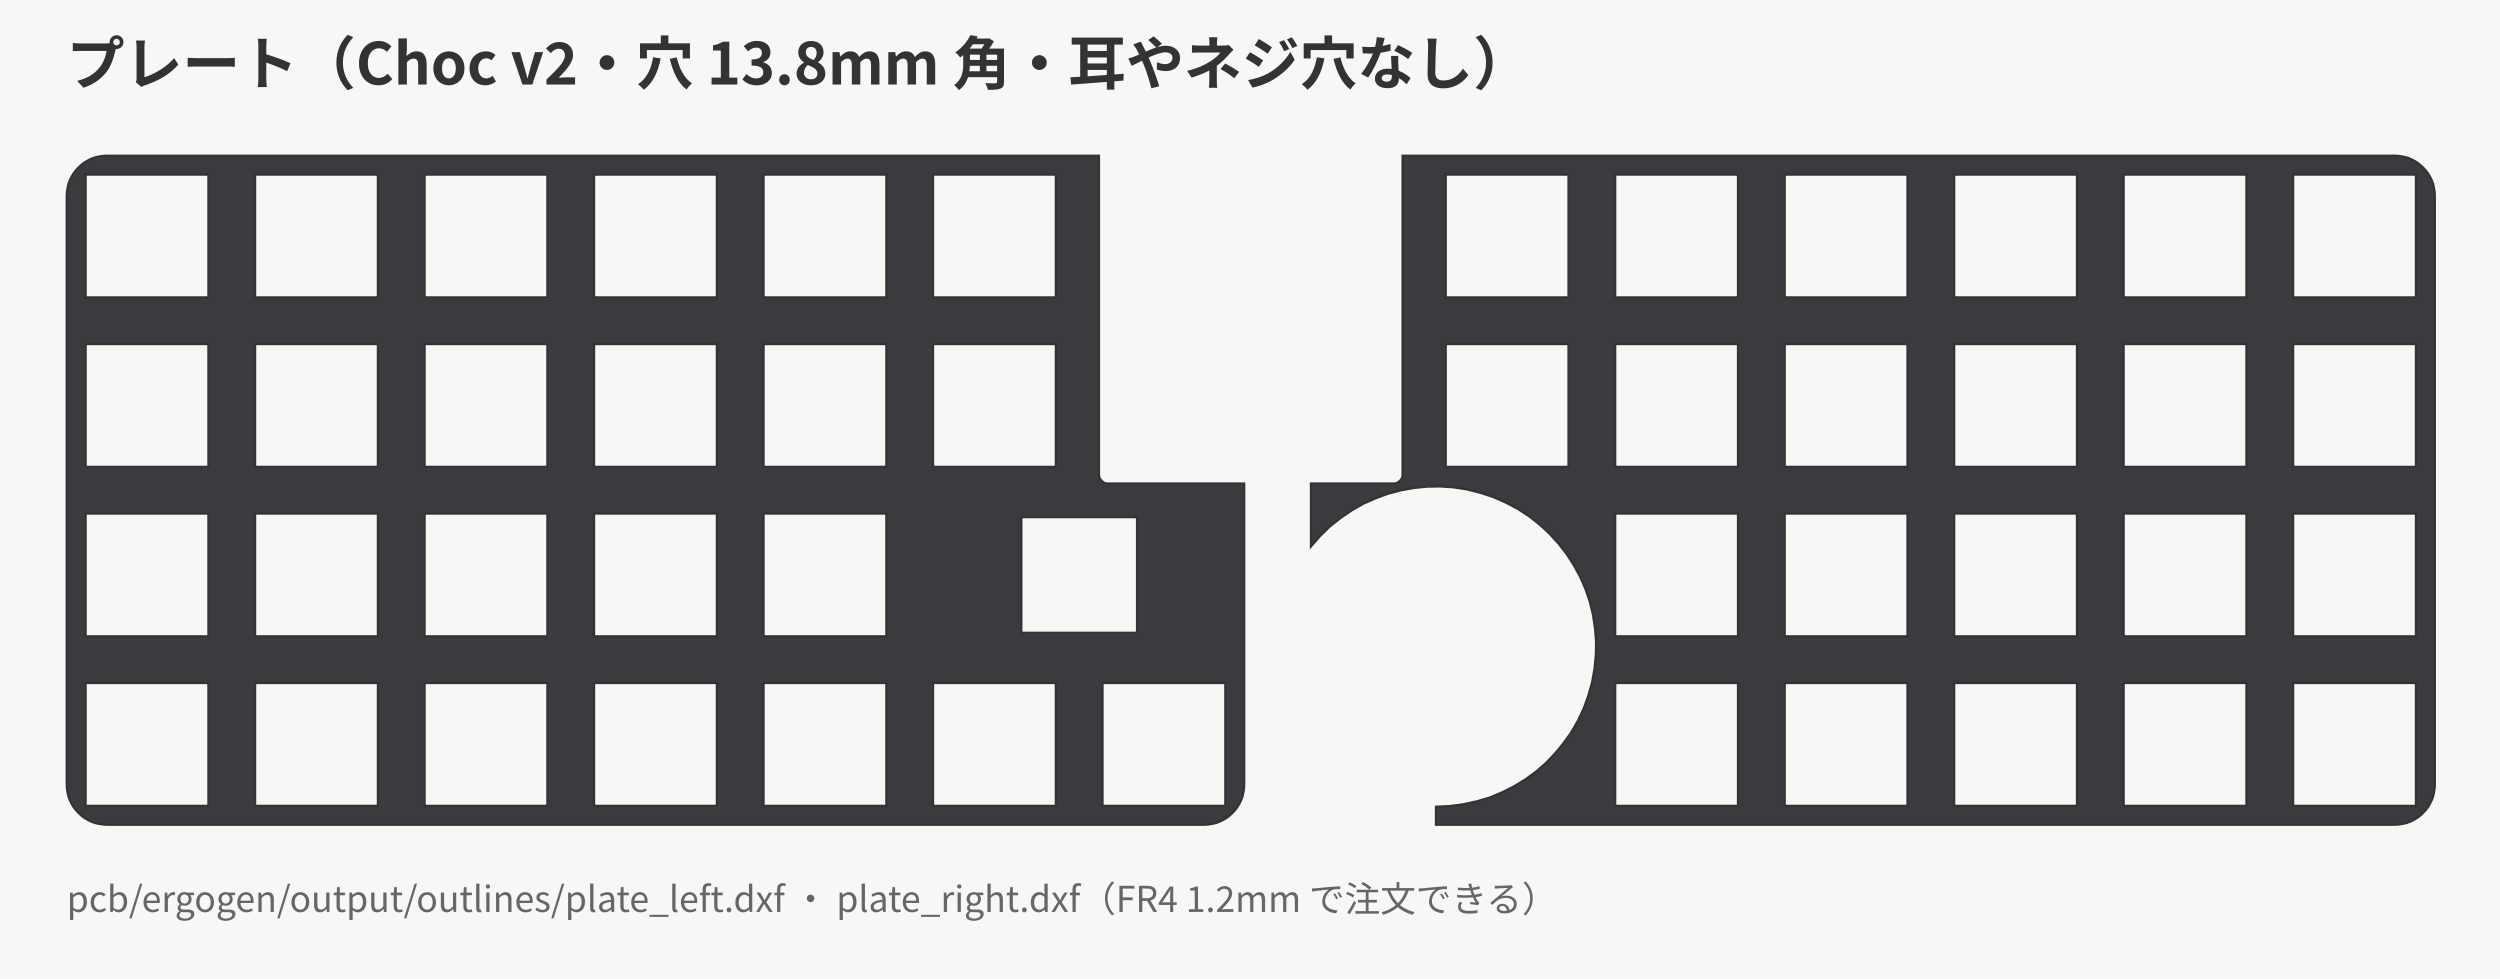
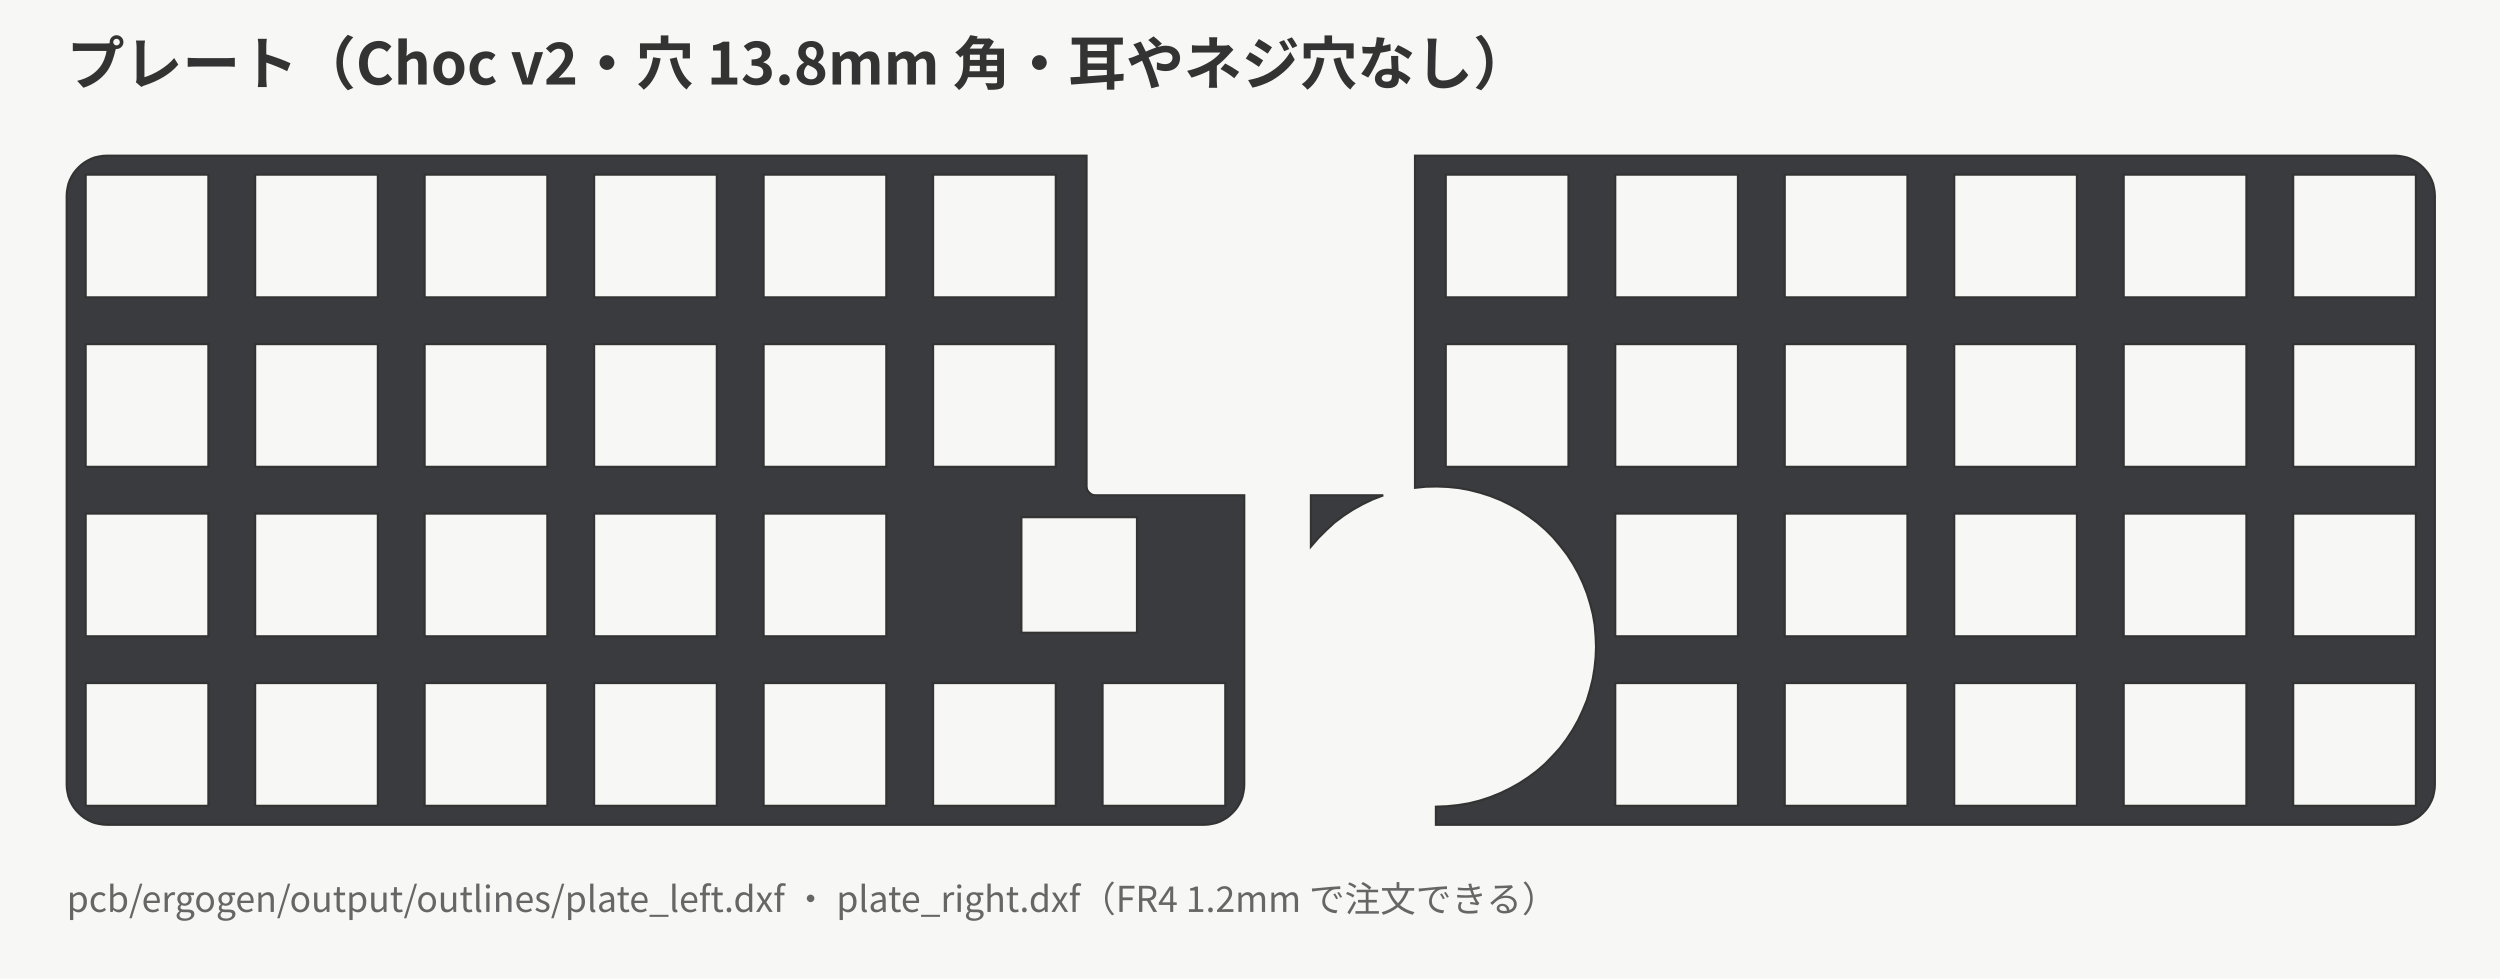
<svg xmlns="http://www.w3.org/2000/svg" width="1124" height="440" viewBox="0 0 1124 440" font-family="Noto Sans CJK JP, sans-serif">
  <rect width="1124" height="440" fill="#f7f7f5" />
  <text x="30" y="38" font-size="26" font-weight="bold" fill="#333">プレート（Choc v2・穴 13.8mm 角・耳やネジ穴なし）</text>
-   <path d="M35.3,75.3 L36.6,74.1 L37.9,73.1 L39.4,72.2 L41.0,71.4 L42.6,70.8 L44.4,70.4 L46.2,70.1 L48.0,70.0 L494.1,70.0 L494.1,213.4 L494.2,214.2 L494.4,215.0 L495.3,216.2 L496.5,217.1 L497.3,217.3 L498.1,217.4 L559.4,217.4 L559.4,352.8 L559.3,354.6 L559.0,356.4 L558.6,358.2 L558.0,359.8 L557.2,361.4 L556.3,362.9 L555.3,364.2 L554.1,365.5 L552.8,366.7 L551.5,367.7 L550.0,368.6 L548.4,369.4 L546.8,370.0 L545.0,370.4 L543.2,370.7 L541.4,370.8 L48.0,370.8 L46.2,370.7 L44.4,370.4 L42.6,370.0 L41.0,369.4 L39.4,368.6 L37.9,367.7 L36.6,366.7 L35.3,365.5 L34.1,364.2 L33.1,362.9 L32.2,361.4 L31.4,359.8 L30.8,358.2 L30.4,356.4 L30.1,354.6 L30.0,352.8 L30.0,88.0 L30.1,86.2 L30.4,84.4 L30.8,82.6 L31.4,81.0 L32.2,79.4 L33.1,77.9 L34.1,76.6 L35.3,75.3 Z M93.7,307.1 L38.5,307.1 L38.5,362.3 L93.7,362.3 L93.7,307.1 Z M93.7,286.1 L93.7,230.9 L38.5,230.9 L38.5,286.1 L93.7,286.1 Z M38.5,209.9 L93.7,209.9 L93.7,154.7 L38.5,154.7 L38.5,209.9 Z M38.5,78.5 L38.5,133.7 L93.7,133.7 L93.7,78.5 L38.5,78.5 Z M169.9,307.1 L114.7,307.1 L114.7,362.3 L169.9,362.3 L169.9,307.1 Z M169.9,286.1 L169.9,230.9 L114.7,230.9 L114.7,286.1 L169.9,286.1 Z M114.7,209.9 L169.9,209.9 L169.9,154.7 L114.7,154.7 L114.7,209.9 Z M114.7,78.5 L114.7,133.7 L169.9,133.7 L169.9,78.5 L114.7,78.5 Z M246.1,307.1 L190.9,307.1 L190.9,362.3 L246.1,362.3 L246.1,307.1 Z M246.1,286.1 L246.1,230.9 L190.9,230.9 L190.9,286.1 L246.1,286.1 Z M190.9,209.9 L246.1,209.9 L246.1,154.7 L190.9,154.7 L190.9,209.9 Z M190.9,78.5 L190.9,133.7 L246.1,133.7 L246.1,78.5 L190.9,78.5 Z M322.3,307.1 L267.1,307.1 L267.1,362.3 L322.3,362.3 L322.3,307.1 Z M322.3,286.1 L322.3,230.9 L267.1,230.9 L267.1,286.1 L322.3,286.1 Z M267.1,209.9 L322.3,209.9 L322.3,154.7 L267.1,154.7 L267.1,209.9 Z M267.1,78.5 L267.1,133.7 L322.3,133.7 L322.3,78.5 L267.1,78.5 Z M398.5,307.1 L343.3,307.1 L343.3,362.3 L398.5,362.3 L398.5,307.1 Z M398.5,286.1 L398.5,230.9 L343.3,230.9 L343.3,286.1 L398.5,286.1 Z M343.3,209.9 L398.5,209.9 L398.5,154.7 L343.3,154.7 L343.3,209.9 Z M343.3,78.5 L343.3,133.7 L398.5,133.7 L398.5,78.5 L343.3,78.5 Z M474.7,307.1 L419.5,307.1 L419.5,362.3 L474.7,362.3 L474.7,307.1 Z M474.7,209.9 L474.7,154.7 L419.5,154.7 L419.5,209.9 L474.7,209.9 Z M419.5,133.7 L474.7,133.7 L474.7,78.5 L419.5,78.5 L419.5,133.7 Z M495.7,307.1 L495.7,362.3 L550.9,362.3 L550.9,307.1 L495.7,307.1 Z M511.2,232.5 L459.2,232.5 L459.2,284.5 L511.2,284.5 L511.2,232.5 Z " fill="#3a3b3f" fill-rule="evenodd" stroke="#333" stroke-width="1" />
-   <path d="M716.2,276.4 L714.8,270.6 L712.9,265.0 L710.5,259.5 L707.7,254.3 L704.5,249.3 L700.8,244.5 L696.8,240.1 L692.4,236.0 L687.6,232.2 L682.4,228.8 L676.9,225.9 L671.2,223.4 L665.3,221.5 L659.4,220.0 L653.5,219.1 L647.5,218.7 L641.5,218.8 L635.6,219.4 L629.7,220.5 L624.0,222.0 L618.3,224.1 L612.9,226.5 L607.7,229.5 L602.7,232.9 L597.9,236.7 L593.5,241.0 L589.4,245.7 L589.4,217.4 L626.6,217.4 L627.4,217.3 L628.2,217.1 L629.4,216.2 L630.3,215.0 L630.5,214.2 L630.6,213.4 L630.6,70.0 L1076.7,70.0 L1078.5,70.1 L1080.3,70.4 L1082.1,70.8 L1083.7,71.4 L1085.3,72.2 L1086.8,73.1 L1088.1,74.1 L1089.4,75.3 L1090.6,76.6 L1091.6,77.9 L1092.5,79.4 L1093.3,81.0 L1093.9,82.6 L1094.3,84.4 L1094.6,86.2 L1094.7,88.0 L1094.7,352.8 L1094.6,354.6 L1094.3,356.4 L1093.9,358.2 L1093.3,359.8 L1092.5,361.4 L1091.6,362.9 L1090.6,364.2 L1089.4,365.5 L1088.1,366.7 L1086.8,367.7 L1085.3,368.6 L1083.7,369.4 L1082.1,370.0 L1080.3,370.4 L1078.5,370.7 L1076.7,370.8 L645.6,370.8 L645.6,362.7 L651.8,362.4 L657.9,361.6 L663.9,360.3 L669.7,358.6 L675.2,356.3 L680.6,353.6 L685.7,350.5 L690.5,347.0 L695.0,343.1 L699.1,338.8 L702.9,334.2 L706.4,329.3 L709.4,324.1 L712.0,318.6 L714.1,312.8 L715.8,306.8 L716.9,300.6 L717.5,294.5 L717.6,288.4 L717.1,282.4 L716.2,276.4 Z M650.0,154.7 L650.0,209.9 L705.2,209.9 L705.2,154.7 L650.0,154.7 Z M705.2,78.5 L650.0,78.5 L650.0,133.7 L705.2,133.7 L705.2,78.5 Z M781.4,362.3 L781.4,307.1 L726.2,307.1 L726.2,362.3 L781.4,362.3 Z M726.2,286.1 L781.4,286.1 L781.4,230.9 L726.2,230.9 L726.2,286.1 Z M726.2,154.7 L726.2,209.9 L781.4,209.9 L781.4,154.7 L726.2,154.7 Z M781.4,78.5 L726.2,78.5 L726.2,133.7 L781.4,133.7 L781.4,78.5 Z M857.6,362.3 L857.6,307.1 L802.4,307.1 L802.4,362.3 L857.6,362.3 Z M802.4,286.1 L857.6,286.1 L857.6,230.9 L802.4,230.9 L802.4,286.1 Z M802.4,154.7 L802.4,209.9 L857.6,209.9 L857.6,154.7 L802.4,154.7 Z M857.6,78.5 L802.4,78.5 L802.4,133.7 L857.6,133.7 L857.6,78.5 Z M933.8,362.3 L933.8,307.1 L878.6,307.1 L878.6,362.3 L933.8,362.3 Z M878.6,286.1 L933.8,286.1 L933.8,230.9 L878.6,230.9 L878.6,286.1 Z M878.6,154.7 L878.6,209.9 L933.8,209.9 L933.8,154.7 L878.6,154.7 Z M933.8,78.5 L878.6,78.5 L878.6,133.7 L933.8,133.7 L933.8,78.5 Z M1010.0,362.3 L1010.0,307.1 L954.8,307.1 L954.8,362.3 L1010.0,362.3 Z M954.8,286.1 L1010.0,286.1 L1010.0,230.9 L954.8,230.9 L954.8,286.1 Z M954.8,154.7 L954.8,209.9 L1010.0,209.9 L1010.0,154.7 L954.8,154.7 Z M1010.0,78.5 L954.8,78.5 L954.8,133.7 L1010.0,133.7 L1010.0,78.5 Z M1086.2,362.3 L1086.2,307.1 L1031.0,307.1 L1031.0,362.3 L1086.2,362.3 Z M1031.0,286.1 L1086.2,286.1 L1086.2,230.9 L1031.0,230.9 L1031.0,286.1 Z M1031.0,154.7 L1031.0,209.9 L1086.2,209.9 L1086.2,154.7 L1031.0,154.7 Z M1086.2,78.5 L1031.0,78.5 L1031.0,133.7 L1086.2,133.7 L1086.2,78.5 Z " fill="#3a3b3f" fill-rule="evenodd" stroke="#333" stroke-width="1" />
+   <path d="M35.3,75.3 L36.6,74.1 L37.9,73.1 L39.4,72.2 L41.0,71.4 L42.6,70.8 L44.4,70.4 L46.2,70.1 L48.0,70.0 L488.5,70.0 L488.5,218.7 L488.6,219.5 L488.8,220.3 L489.7,221.5 L490.9,222.4 L491.7,222.6 L492.5,222.7 L559.4,222.7 L559.4,352.8 L559.3,354.6 L559.0,356.4 L558.6,358.2 L558.0,359.8 L557.2,361.4 L556.3,362.9 L555.3,364.2 L554.1,365.5 L552.8,366.7 L551.5,367.7 L550.0,368.6 L548.4,369.4 L546.8,370.0 L545.0,370.4 L543.2,370.7 L541.4,370.8 L48.0,370.8 L46.2,370.7 L44.4,370.4 L42.6,370.0 L41.0,369.4 L39.4,368.6 L37.9,367.7 L36.6,366.7 L35.3,365.5 L34.1,364.2 L33.1,362.9 L32.2,361.4 L31.4,359.8 L30.8,358.2 L30.4,356.4 L30.1,354.6 L30.0,352.8 L30.0,88.0 L30.1,86.2 L30.4,84.4 L30.8,82.6 L31.4,81.0 L32.2,79.4 L33.1,77.9 L34.1,76.6 L35.3,75.3 Z M93.7,307.1 L38.5,307.1 L38.5,362.3 L93.7,362.3 L93.7,307.1 Z M93.7,286.1 L93.7,230.9 L38.5,230.9 L38.5,286.1 L93.7,286.1 Z M38.5,209.9 L93.7,209.9 L93.7,154.7 L38.5,154.7 L38.5,209.9 Z M38.5,78.5 L38.5,133.7 L93.7,133.7 L93.7,78.5 L38.5,78.5 Z M169.9,307.1 L114.7,307.1 L114.7,362.3 L169.9,362.3 L169.9,307.1 Z M169.9,286.1 L169.9,230.9 L114.7,230.9 L114.7,286.1 L169.9,286.1 Z M114.7,209.9 L169.9,209.9 L169.9,154.7 L114.7,154.7 L114.7,209.9 Z M114.7,78.5 L114.7,133.7 L169.9,133.7 L169.9,78.5 L114.7,78.5 Z M246.1,307.1 L190.9,307.1 L190.9,362.3 L246.1,362.3 L246.1,307.1 Z M246.1,286.1 L246.1,230.9 L190.9,230.9 L190.9,286.1 L246.1,286.1 Z M190.9,209.9 L246.1,209.9 L246.1,154.7 L190.9,154.7 L190.9,209.9 Z M190.9,78.5 L190.9,133.7 L246.1,133.7 L246.1,78.5 L190.9,78.5 Z M322.3,307.1 L267.1,307.1 L267.1,362.3 L322.3,362.3 L322.3,307.1 Z M322.3,286.1 L322.3,230.9 L267.1,230.9 L267.1,286.1 L322.3,286.1 Z M267.1,209.9 L322.3,209.9 L322.3,154.7 L267.1,154.7 L267.1,209.9 Z M267.1,78.5 L267.1,133.7 L322.3,133.7 L322.3,78.5 L267.1,78.5 Z M398.5,307.1 L343.3,307.1 L343.3,362.3 L398.5,362.3 L398.5,307.1 Z M398.5,286.1 L398.5,230.9 L343.3,230.9 L343.3,286.1 L398.5,286.1 Z M343.3,209.9 L398.5,209.9 L398.5,154.7 L343.3,154.7 L343.3,209.9 Z M343.3,78.5 L343.3,133.7 L398.5,133.7 L398.5,78.5 L343.3,78.5 Z M474.7,307.1 L419.5,307.1 L419.5,362.3 L474.7,362.3 L474.7,307.1 Z M474.7,209.9 L474.7,154.7 L419.5,154.7 L419.5,209.9 L474.7,209.9 Z M419.5,133.7 L474.7,133.7 L474.7,78.5 L419.5,78.5 L419.5,133.7 Z M495.7,307.1 L495.7,362.3 L550.9,362.3 L550.9,307.1 L495.7,307.1 Z M511.2,232.5 L459.2,232.5 L459.2,284.5 L511.2,284.5 L511.2,232.5 Z " fill="#3a3b3f" fill-rule="evenodd" stroke="#333" stroke-width="1" />
+   <path d="M716.9,300.5 L717.4,295.7 L717.6,290.8 L717.4,286.0 L717.0,281.1 L716.2,276.3 L715.0,271.6 L713.6,267.0 L711.8,262.4 L709.7,257.9 L707.3,253.6 L704.6,249.4 L701.5,245.4 L698.3,241.6 L694.8,238.1 L691.1,234.9 L687.2,232.0 L683.2,229.3 L678.9,226.9 L674.6,224.8 L670.1,223.0 L665.4,221.5 L660.7,220.3 L655.9,219.4 L651.0,218.9 L646.1,218.7 L641.1,218.8 L636.2,219.3 L636.2,219.2 L636.2,219.0 L636.2,218.9 L636.2,218.7 L636.2,70.0 L1076.7,70.0 L1078.5,70.1 L1080.3,70.4 L1082.1,70.8 L1083.7,71.4 L1085.3,72.2 L1086.8,73.1 L1088.1,74.1 L1089.4,75.3 L1090.6,76.6 L1091.6,77.9 L1092.5,79.4 L1093.3,81.0 L1093.9,82.6 L1094.3,84.4 L1094.6,86.2 L1094.7,88.0 L1094.7,352.8 L1094.6,354.6 L1094.3,356.4 L1093.9,358.2 L1093.3,359.8 L1092.5,361.4 L1091.6,362.9 L1090.6,364.2 L1089.4,365.5 L1088.1,366.7 L1086.8,367.7 L1085.3,368.6 L1083.7,369.4 L1082.1,370.0 L1080.3,370.4 L1078.5,370.7 L1076.7,370.8 L645.6,370.8 L645.6,362.7 L650.6,362.5 L655.5,362.0 L660.4,361.2 L665.2,360.0 L669.8,358.5 L674.3,356.7 L678.7,354.6 L683.0,352.2 L687.0,349.6 L690.9,346.7 L694.6,343.5 L698.0,340.0 L701.3,336.4 L704.3,332.4 L707.0,328.3 L709.5,323.9 L711.6,319.4 L713.5,314.8 L714.9,310.1 L716.1,305.3 L716.9,300.5 Z M650.0,154.7 L650.0,209.9 L705.2,209.9 L705.2,154.7 L650.0,154.7 Z M705.2,78.5 L650.0,78.5 L650.0,133.7 L705.2,133.7 L705.2,78.5 Z M781.4,362.3 L781.4,307.1 L726.2,307.1 L726.2,362.3 L781.4,362.3 Z M726.2,286.1 L781.4,286.1 L781.4,230.9 L726.2,230.9 L726.2,286.1 Z M726.2,154.7 L726.2,209.9 L781.4,209.9 L781.4,154.7 L726.2,154.7 Z M781.4,78.5 L726.2,78.5 L726.2,133.7 L781.4,133.7 L781.4,78.5 Z M857.6,362.3 L857.6,307.1 L802.4,307.1 L802.4,362.3 L857.6,362.3 Z M802.4,286.1 L857.6,286.1 L857.6,230.9 L802.4,230.9 L802.4,286.1 Z M802.4,154.7 L802.4,209.9 L857.6,209.9 L857.6,154.7 L802.4,154.7 Z M857.6,78.5 L802.4,78.5 L802.4,133.7 L857.6,133.7 L857.6,78.5 Z M933.8,362.3 L933.8,307.1 L878.6,307.1 L878.6,362.3 L933.8,362.3 Z M878.6,286.1 L933.8,286.1 L933.8,230.9 L878.6,230.9 L878.6,286.1 Z M878.6,154.7 L878.6,209.9 L933.8,209.9 L933.8,154.7 L878.6,154.7 Z M933.8,78.5 L878.6,78.5 L878.6,133.7 L933.8,133.7 L933.8,78.5 Z M1010.0,362.3 L1010.0,307.1 L954.8,307.1 L954.8,362.3 L1010.0,362.3 Z M954.8,286.1 L1010.0,286.1 L1010.0,230.9 L954.8,230.9 L954.8,286.1 Z M954.8,154.7 L954.8,209.9 L1010.0,209.9 L1010.0,154.7 L954.8,154.7 Z M1010.0,78.5 L954.8,78.5 L954.8,133.7 L1010.0,133.7 L1010.0,78.5 Z M1086.2,362.3 L1086.2,307.1 L1031.0,307.1 L1031.0,362.3 L1086.2,362.3 Z M1031.0,286.1 L1086.2,286.1 L1086.2,230.9 L1031.0,230.9 L1031.0,286.1 Z M1031.0,154.7 L1031.0,209.9 L1086.2,209.9 L1086.2,154.7 L1031.0,154.7 Z M1086.2,78.5 L1031.0,78.5 L1031.0,133.7 L1086.2,133.7 L1086.2,78.5 Z M621.9,222.7 L617.2,224.5 L612.6,226.7 L608.3,229.1 L604.0,231.9 L600.0,234.9 L596.3,238.3 L592.7,241.9 L589.4,245.7 L589.4,222.7 L621.9,222.7 Z " fill="#3a3b3f" fill-rule="evenodd" stroke="#333" stroke-width="1" />
  <text x="30" y="410" font-size="16" fill="#666">pcb/ergogen/output/outlines/plate_left.dxf ・ plate_right.dxf（FR4 1.2mm で注文できる）</text>
</svg>
